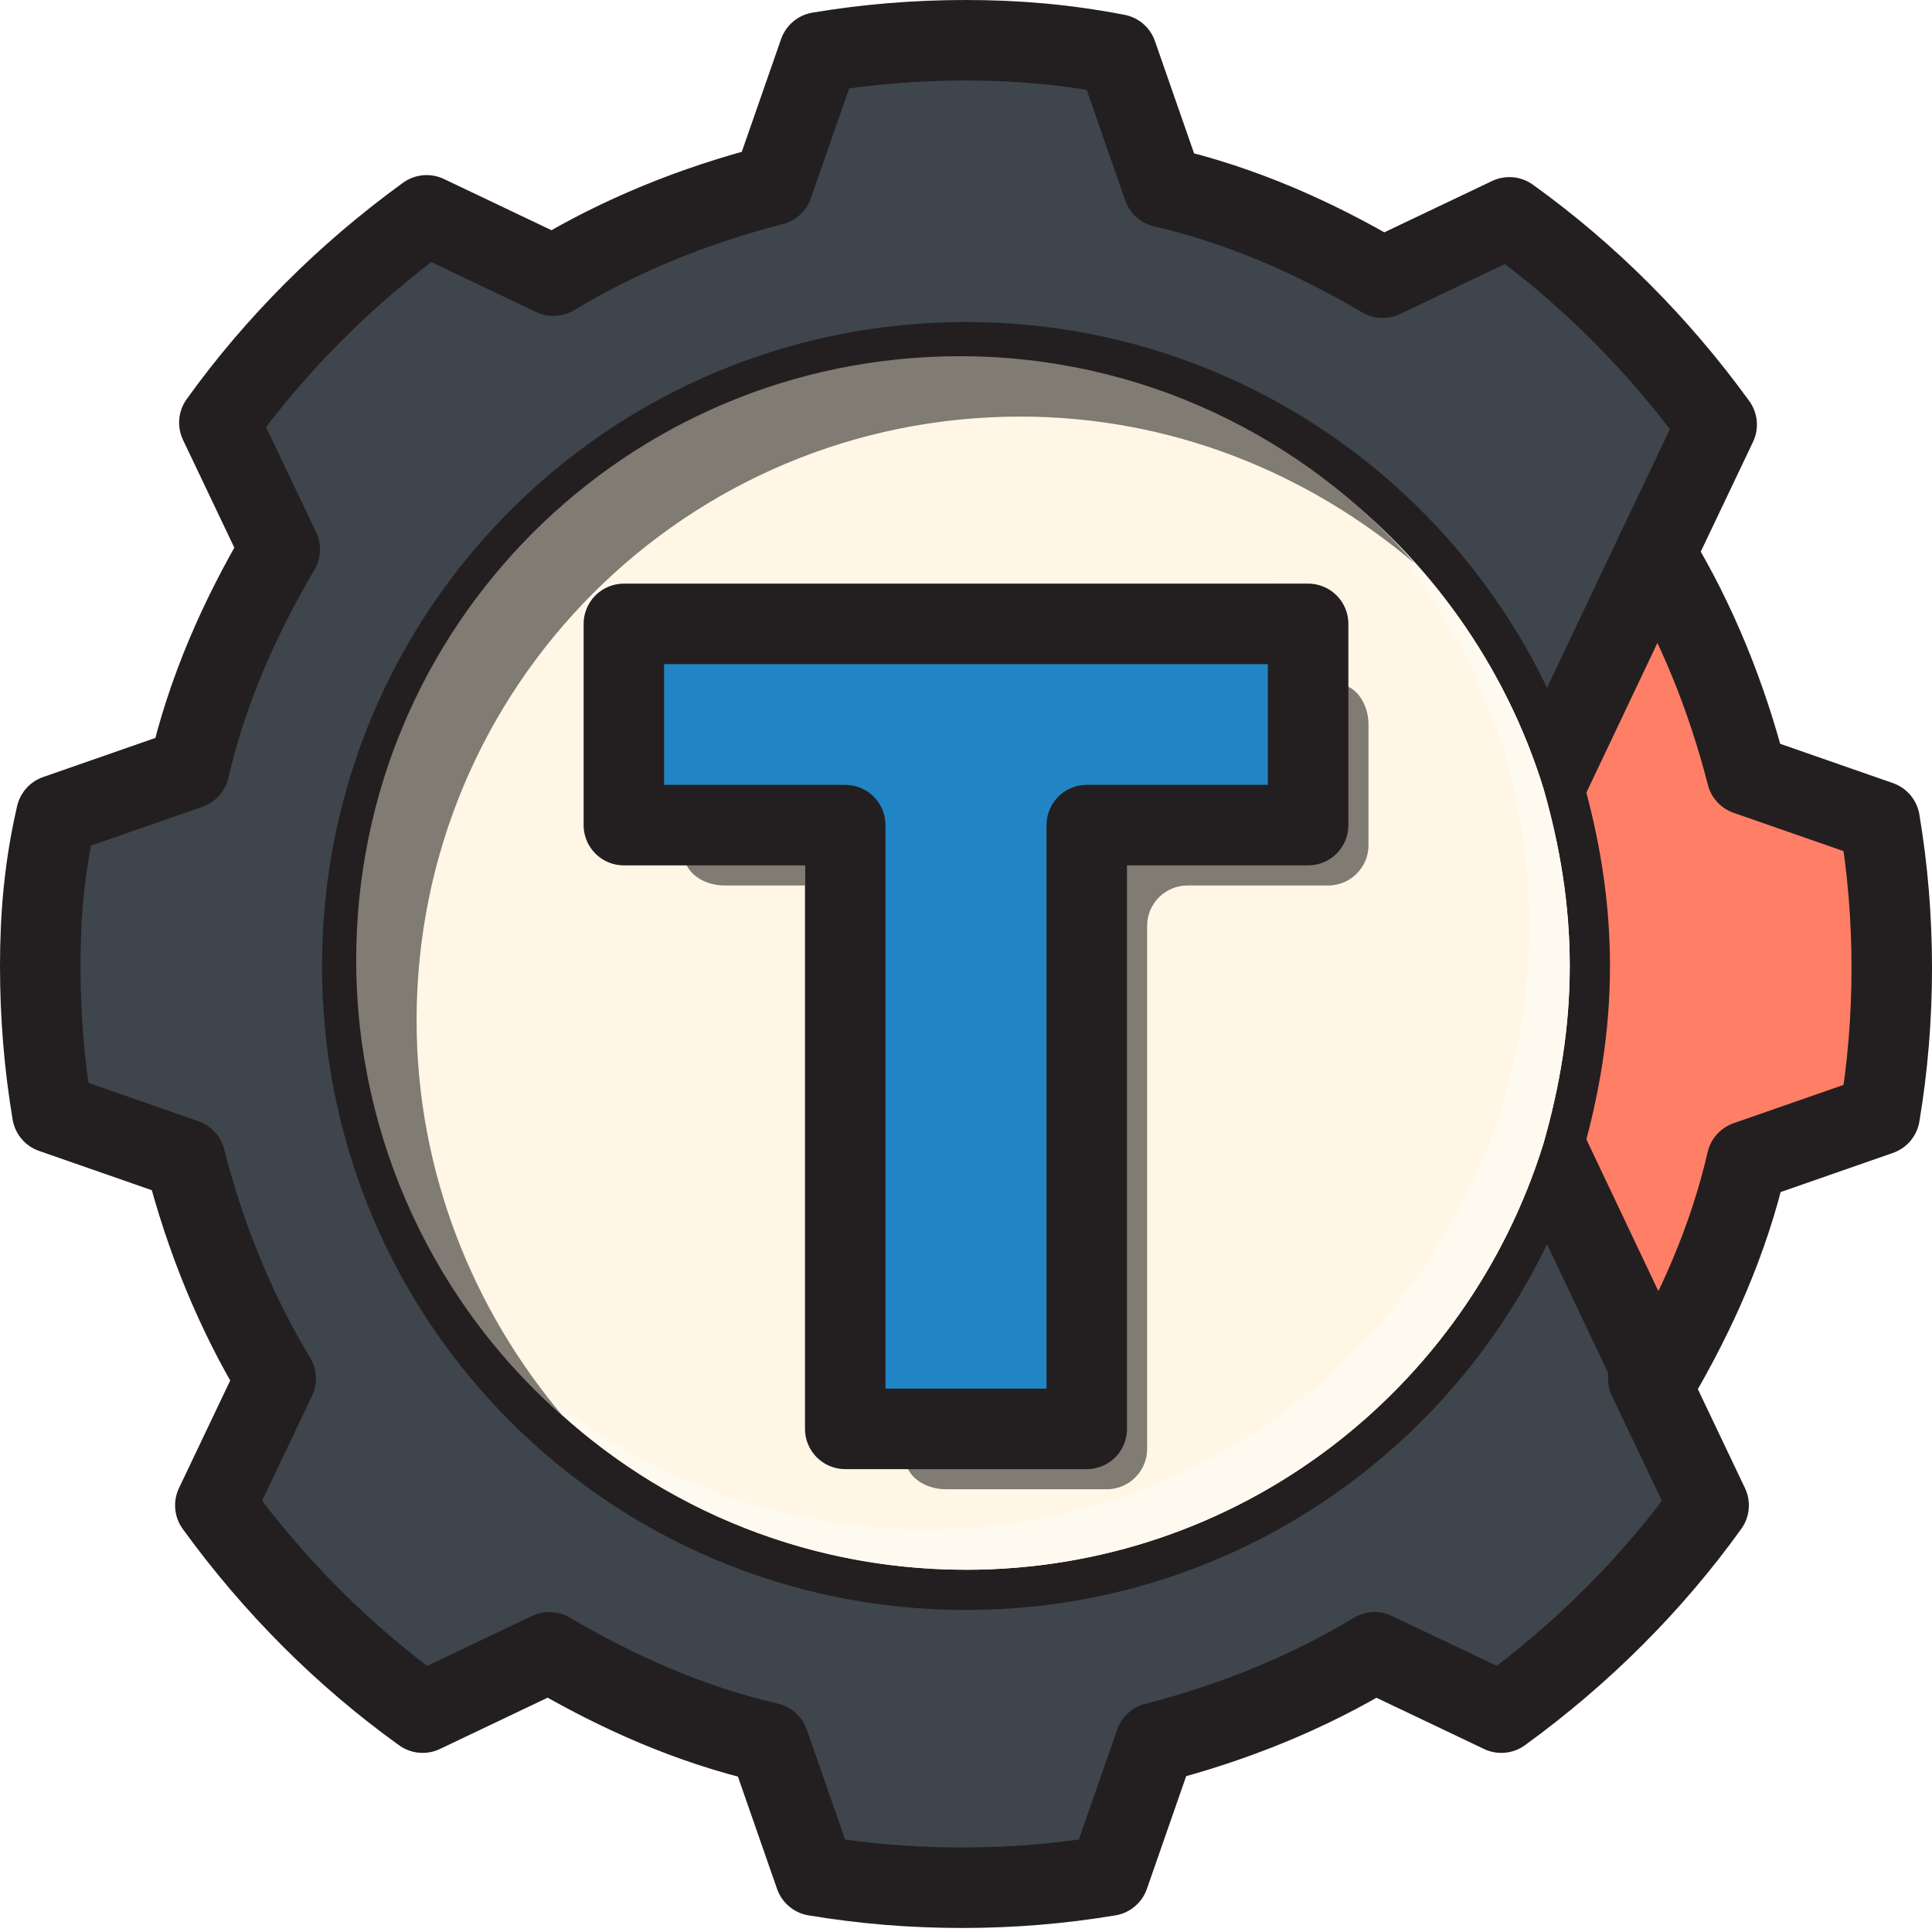
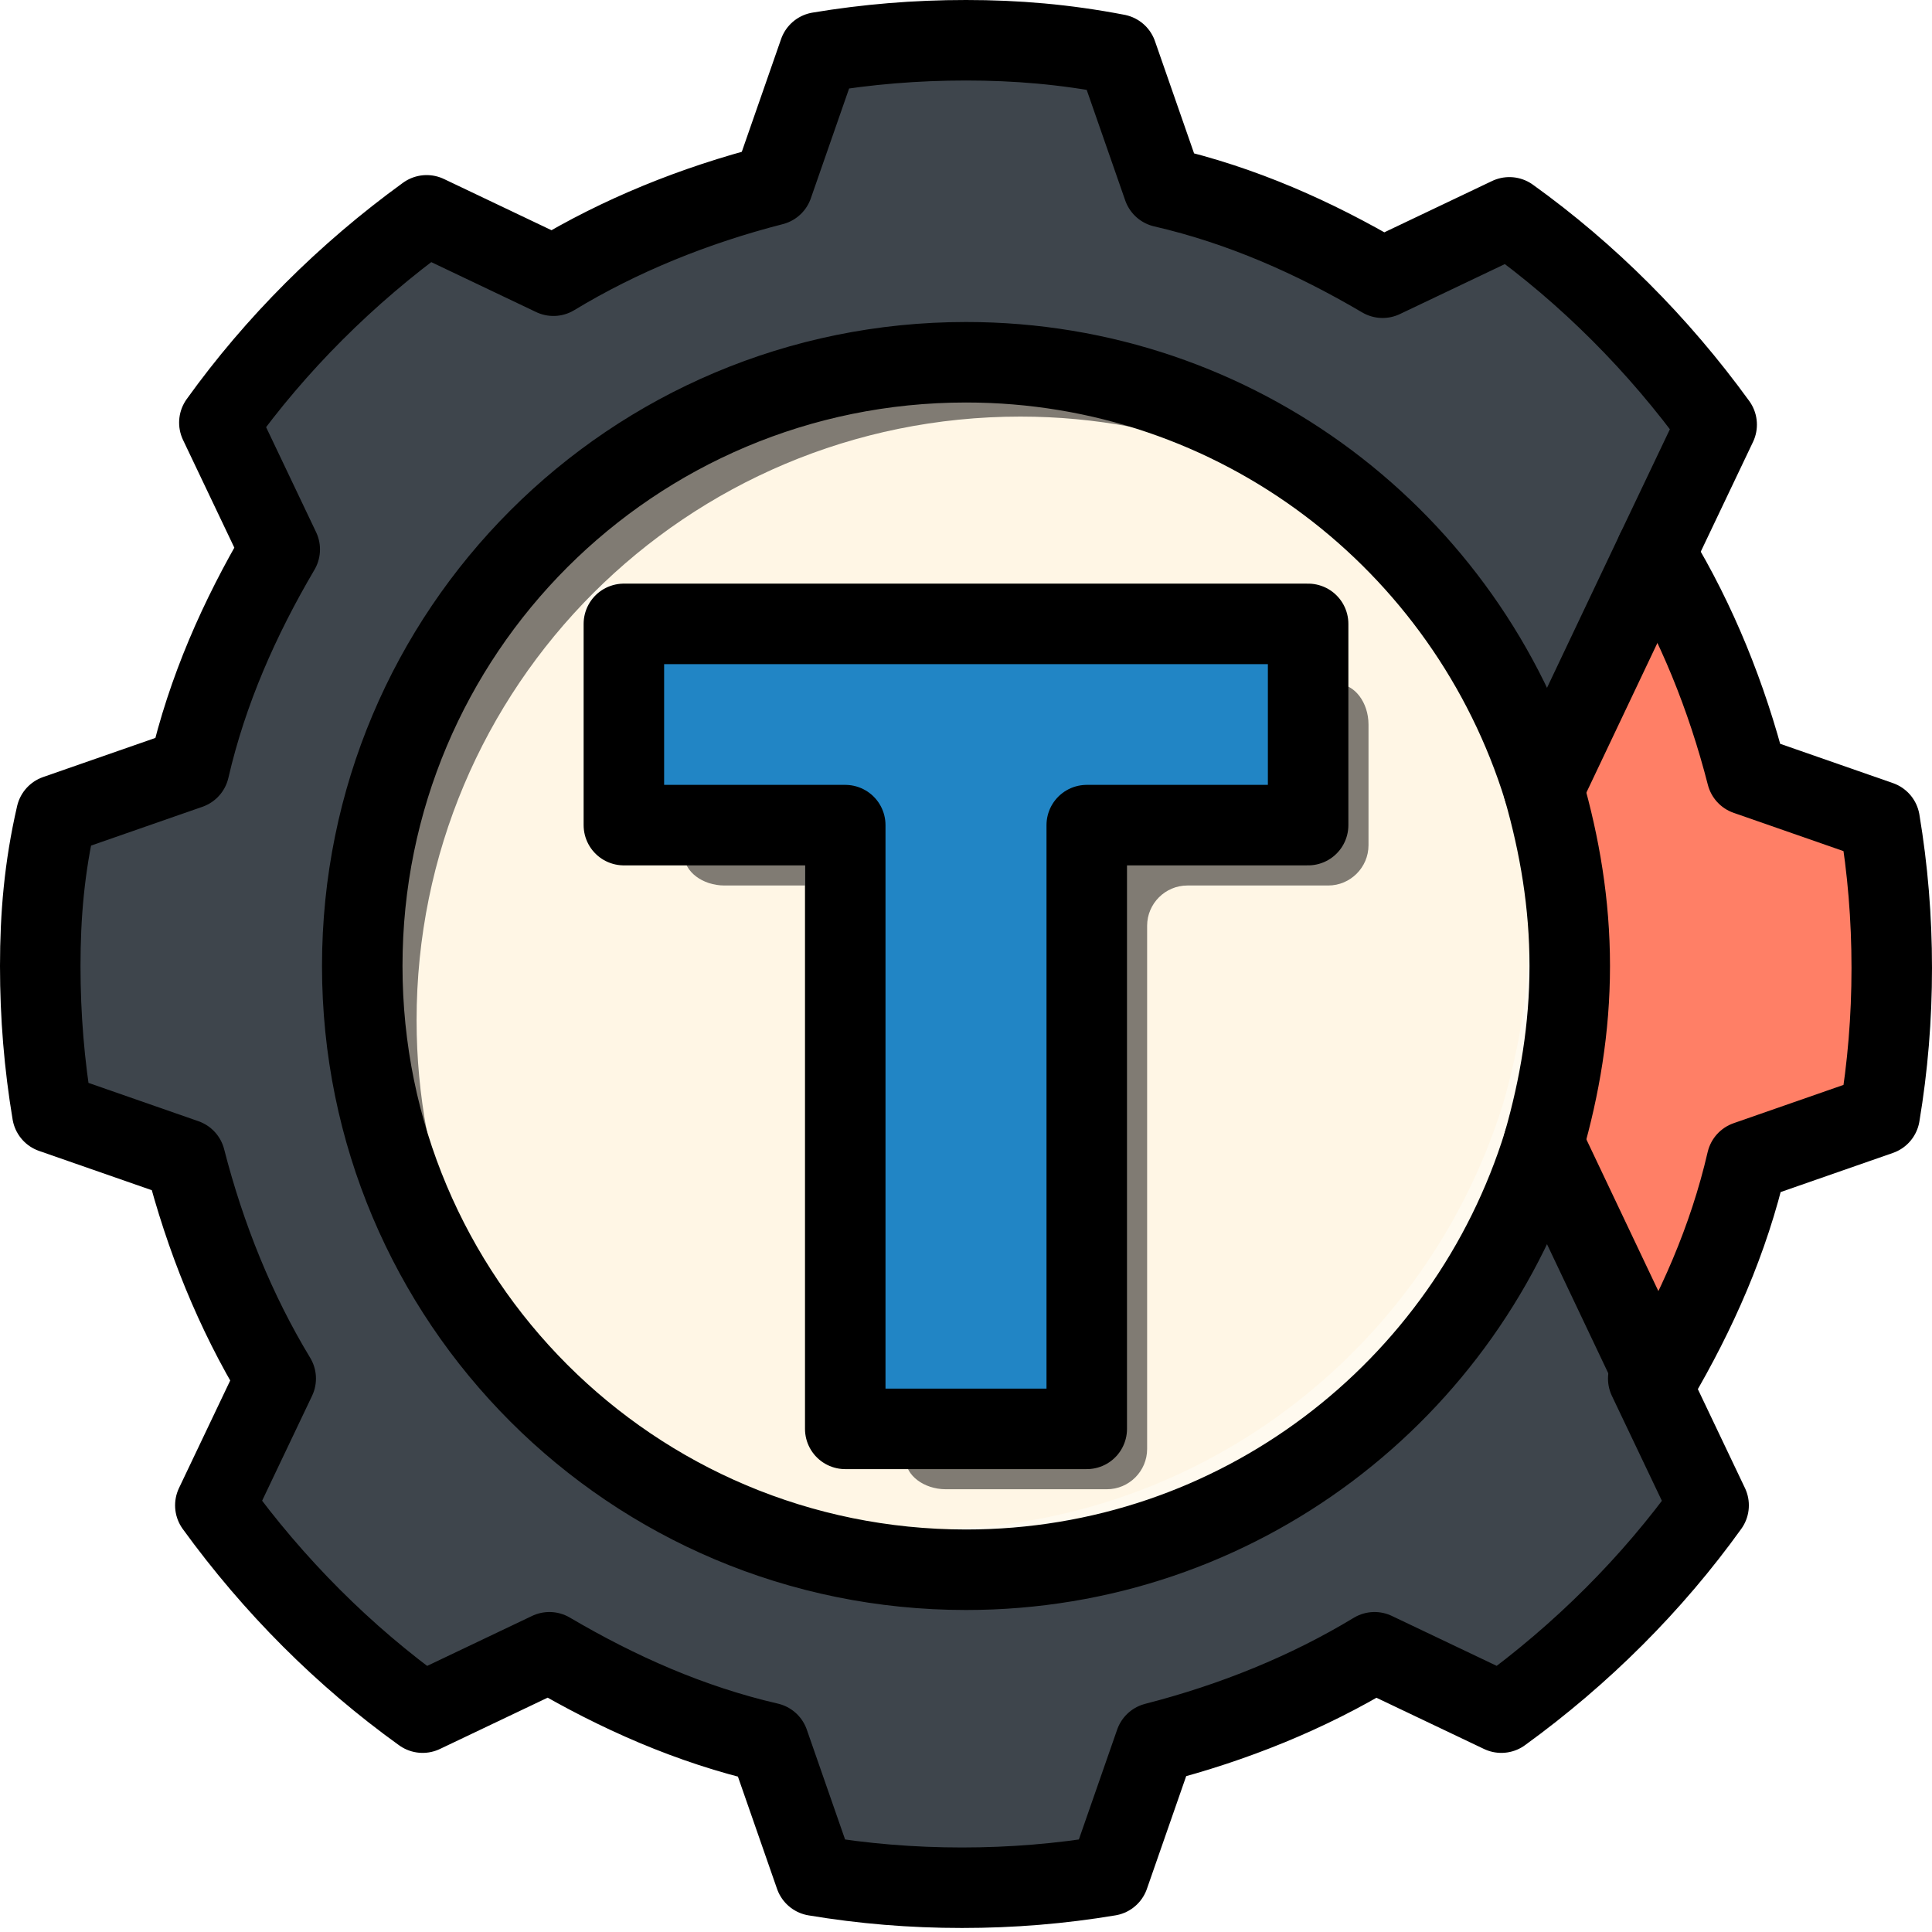
- <svg xmlns="http://www.w3.org/2000/svg" id="Layer_1" viewBox="0 0 96 96">
-   <style>.st0{fill:#ff7f66}.st1{fill:#3e454c}.st2{fill:#2185c5}.st3{fill:none;stroke:#231f20;stroke-width:4;stroke-linecap:round;stroke-linejoin:round;stroke-miterlimit:10}.st4{fill:#fff6e5}.st5{fill:#807b73}.st6{fill:#fffaef}</style>
-   <g id="XMLID_3_">
-     <path id="XMLID_39_" class="st0" d="M93.4 40.7c.4 2.4.6 4.8.6 7.3s-.2 4.9-.6 7.3l-6.6 2.3c-1 3.9-2.5 7.6-4.5 10.9l-5.6-11.8C77.5 54 78 51.1 78 48s-.5-6-1.3-8.8l5.6-11.8c2 3.4 3.6 7 4.5 10.9l6.6 2.4z" />
-     <path id="XMLID_38_" class="st1" d="M85.3 21.1l-3 6.3-5.6 11.8C72.9 26.9 61.5 18 48 18c-16.6 0-30 13.4-30 30s13.4 30 30 30c13.5 0 24.9-8.9 28.7-21.2l5.6 11.8 3 6.3c-2.9 4-6.4 7.5-10.3 10.3l-6.3-3c-3.4 2-7 3.6-10.9 4.5l-2.3 6.6c-2.6.5-5 .7-7.5.7s-4.9-.2-7.3-.6l-2.3-6.6c-3.9-1-7.6-2.5-10.9-4.5l-6.3 3c-4-2.9-7.5-6.4-10.3-10.3l3-6.3c-2-3.4-3.6-7-4.5-10.9l-6.6-2.3c-.6-2.6-.8-5-.8-7.5s.2-4.9.6-7.3l6.6-2.3c1-3.9 2.5-7.6 4.5-10.9l-3-6.3c2.9-4 6.4-7.5 10.3-10.3l6.3 3c3.4-2 7-3.6 10.9-4.5l2.3-6.6c2.6-.6 5-.8 7.5-.8s4.9.2 7.3.6l2.3 6.6c3.9 1 7.6 2.5 10.9 4.5l6.3-3c4.1 2.9 7.6 6.4 10.5 10.4z" />
+ <svg xmlns="http://www.w3.org/2000/svg" id="TimolawlLogo" viewBox="0 0 96 96">
+   <style>
+         .st0{fill:#ff7f66}
+         .st1{fill:#3e454c}
+         .st2{fill:#fff6e5}
+         .st3{fill:#807b73}
+         .st4{fill:#fffaef}
+         .st5{fill:#2185c5}
+         .st6{fill:none;
+             stroke: #000000;
+         /*    stroke:#231f20; */
+ 
+             stroke-width:4;
+             stroke-linecap:round;
+             stroke-linejoin:round;
+             stroke-miterlimit:10
+             }
+     </style>
+   <g id="cog-color">
+     <path id="small-segment-color" class="st0" d="M93.4 40.7c.4 2.4.6 4.8.6 7.3s-.2 4.9-.6 7.3l-6.6 2.3c-1 3.9-2.5 7.6-4.5 10.9l-5.6-11.8C77.5 54 78 51.1 78 48s-.5-6-1.3-8.8l5.6-11.8c2 3.4 3.6 7 4.5 10.9l6.6 2.4z" />
+     <path id="large-segment-color" class="st1" d="M85.3 21.1l-3 6.3-5.6 11.8C72.9 26.9 61.5 18 48 18c-16.6 0-30 13.4-30 30s13.4 30 30 30c13.5 0 24.9-8.9 28.7-21.2l5.6 11.8 3 6.3c-2.9 4-6.4 7.5-10.3 10.3l-6.3-3c-3.4 2-7 3.6-10.9 4.5l-2.3 6.6c-2.6.5-5 .7-7.5.7s-4.9-.2-7.3-.6l-2.3-6.6c-3.9-1-7.6-2.5-10.9-4.5l-6.3 3c-4-2.9-7.5-6.4-10.3-10.3l3-6.3c-2-3.4-3.6-7-4.5-10.9l-6.6-2.3c-.6-2.6-.8-5-.8-7.5s.2-4.9.6-7.3l6.6-2.3c1-3.9 2.5-7.6 4.5-10.9l-3-6.3c2.9-4 6.4-7.5 10.3-10.3l6.3 3c3.4-2 7-3.6 10.9-4.5l2.3-6.6c2.6-.6 5-.8 7.5-.8s4.9.2 7.3.6l2.3 6.6c3.9 1 7.6 2.5 10.9 4.5l6.3-3c4.1 2.9 7.6 6.4 10.5 10.4z" />
  </g>
-   <path id="XMLID_34_" class="st2" d="M65 31v10H54v30H42V41H31V31z" />
-   <path id="XMLID_32_" class="st3" d="M82.3 68.6c2-3.4 3.6-7 4.5-10.9l6.6-2.3c.4-2.4.6-4.8.6-7.3s-.2-4.9-.6-7.3l-6.6-2.3c-1-3.9-2.5-7.6-4.5-10.9" />
-   <path id="XMLID_31_" class="st3" d="M76.7 39.2l5.6-11.8" />
-   <path id="XMLID_30_" class="st3" d="M76.7 56.8l5.6 11.8" />
-   <path id="XMLID_29_" class="st3" d="M82.3 27.4l3-6.3c-2.9-4-6.4-7.5-10.3-10.3l-6.3 3c-3.4-2-7-3.6-10.9-4.5l-2.3-6.6c-2.6-.5-5-.7-7.5-.7s-4.9.2-7.3.6l-2.3 6.6c-3.9 1-7.6 2.5-10.9 4.5l-6.3-3c-4 2.9-7.5 6.4-10.3 10.3l3 6.3c-2 3.4-3.6 7-4.5 10.9l-6.6 2.3c-.6 2.6-.8 5-.8 7.5s.2 4.9.6 7.3l6.6 2.3c1 3.9 2.5 7.6 4.5 10.9l-3 6.3c2.9 4 6.4 7.5 10.3 10.3l6.3-3c3.4 2 7 3.6 10.9 4.5l2.3 6.6c2.4.4 4.8.6 7.3.6s4.9-.2 7.3-.6l2.3-6.6c3.9-1 7.6-2.5 10.9-4.5l6.3 3c4-2.9 7.5-6.4 10.3-10.3l-3-6.3" />
-   <path id="XMLID_28_" class="st3" d="M76.7 39.2C77.5 42 78 44.9 78 48s-.5 6-1.3 8.8C72.9 69.1 61.5 78 48 78c-16.6 0-30-13.4-30-30s13.4-30 30-30c13.5 0 24.9 8.9 28.7 21.2z" />
-   <g id="XMLID_4_">
-     <path id="XMLID_35_" class="st4" d="M76.7 39.2C77.5 42 78 44.9 78 48s-.5 6-1.3 8.8C72.9 69.1 61.5 78 48 78c-16.6 0-30-13.4-30-30s13.4-30 30-30c13.5 0 24.9 8.9 28.7 21.2zM65 41V31H31v10h11v30h12V41h11z" />
-     <g id="XMLID_14_">
-       <path id="XMLID_23_" class="st5" d="M42 42.5c0-.8-.9-1.5-2-1.5h-4c-1.1 0-2 .7-2 1.5s.9 1.5 2 1.5h4c1.1 0 2-.7 2-1.5z" />
+   <g id="inside-color">
+     <path id="circle-background-color" class="st2" d="M76.7 39.2C77.5 42 78 44.9 78 48s-.5 6-1.3 8.8C72.9 69.1 61.5 78 48 78c-16.6 0-30-13.4-30-30s13.4-30 30-30c13.5 0 24.9 8.9 28.7 21.2zM65 41V31H31v10h11v30h12V41h11z" />
+     <path id="T-left-shadow" class="st3" d="M42 42.5c0-.8-.9-1.5-2-1.5h-4c-1.1 0-2 .7-2 1.5s.9 1.5 2 1.5h4c1.1 0 2-.7 2-1.5z" />
+     <path id="T-right-shadow" class="st3" d="M57 46c0-1.1.9-2 2-2h7c1.1 0 2-.9 2-2v-6c0-1.1-.7-2-1.5-2s-1.5.9-1.5 2v3c0 1.1-.9 2-2 2h-7c-1.1 0-2 .9-2 2v26c0 1.1-.9 2-2 2h-5c-1.1 0-2 .7-2 1.5s.9 1.5 2 1.5h8c1.1 0 2-.9 2-2V46z" />
+     <g id="inside-highlight">
+       <path id="XMLID_10_" class="st4" d="M31 31h32v-2H29v10h2z" />
+       <path id="XMLID_11_" class="st4" d="M76.7 39.2c-1.6-5.2-4.6-9.8-8.6-13.4 3 3.2 5.2 7.1 6.6 11.4.8 2.8 1.3 5.7 1.3 8.8s-.5 6-1.3 8.8C70.9 67.1 59.5 76 46 76c-7.8 0-14.9-3-20.2-7.8 5.5 6 13.4 9.8 22.2 9.8 13.5 0 24.9-8.9 28.7-21.2.8-2.8 1.3-5.7 1.3-8.8s-.5-6-1.3-8.8z" />
+       <path id="XMLID_12_" class="st4" d="M40 41h2v28h-2z" />
    </g>
-     <g id="XMLID_15_">
-       <path id="XMLID_21_" class="st5" d="M57 46c0-1.1.9-2 2-2h7c1.1 0 2-.9 2-2v-6c0-1.1-.7-2-1.5-2s-1.5.9-1.5 2v3c0 1.1-.9 2-2 2h-7c-1.1 0-2 .9-2 2v26c0 1.1-.9 2-2 2h-5c-1.1 0-2 .7-2 1.5s.9 1.5 2 1.5h8c1.1 0 2-.9 2-2V46z" />
-     </g>
-     <g id="XMLID_9_">
-       <path id="XMLID_10_" class="st6" d="M31 31h32v-2H29v10h2z" />
-       <path id="XMLID_11_" class="st6" d="M76.7 39.2c-1.6-5.2-4.6-9.8-8.6-13.4 3 3.2 5.2 7.1 6.6 11.4.8 2.8 1.3 5.7 1.3 8.8s-.5 6-1.3 8.8C70.9 67.1 59.5 76 46 76c-7.8 0-14.9-3-20.2-7.8 5.5 6 13.4 9.8 22.2 9.8 13.5 0 24.9-8.9 28.7-21.2.8-2.8 1.3-5.7 1.3-8.8s-.5-6-1.3-8.8z" />
-       <path id="XMLID_12_" class="st6" d="M40 41h2v28h-2z" />
-     </g>
-     <path id="XMLID_16_" class="st5" d="M20.7 50.7c0-16.6 13.4-30 30-30 7.5 0 14.3 2.8 19.6 7.3-5.5-6.3-13.6-10.3-22.6-10.3-16.6 0-30 13.4-30 30 0 9 4 17.2 10.3 22.7-4.5-5.3-7.3-12.2-7.3-19.7z" />
-     <path id="XMLID_27_" class="st3" d="M31 31v10h11v30h12V41h11V31z" />
+     <path id="circle-inside-shadow" class="st3" d="M20.7 50.7c0-16.6 13.4-30 30-30 7.5 0 14.3 2.8 19.6 7.3-5.5-6.3-13.6-10.3-22.6-10.3-16.6 0-30 13.4-30 30 0 9 4 17.2 10.3 22.7-4.5-5.3-7.3-12.2-7.3-19.7z" />
+     <path id="T-color" class="st5" d="M65 31v10H54v30H42V41H31V31z" />
  </g>
+   <g id="cog-outline">
+     <path id="outline-small" class="st6" d="M82.3 68.6c2-3.4 3.6-7 4.5-10.9l6.6-2.3c.4-2.4.6-4.8.6-7.3s-.2-4.9-.6-7.3l-6.6-2.3c-1-3.9-2.5-7.6-4.5-10.9" />
+     <path id="outline-segment-top" class="st6" d="M76.7 39.2l5.6-11.8" />
+     <path id="outline-segment-bottom" class="st6" d="M76.7 56.8l5.6 11.8" />
+     <path id="outline-large" class="st6" d="M82.3 27.4l3-6.3c-2.9-4-6.4-7.5-10.3-10.3l-6.3 3c-3.4-2-7-3.6-10.9-4.5l-2.3-6.6c-2.6-.5-5-.7-7.5-.7s-4.9.2-7.3.6l-2.3 6.6c-3.9 1-7.6 2.5-10.9 4.5l-6.3-3c-4 2.9-7.5 6.4-10.3 10.3l3 6.3c-2 3.4-3.6 7-4.5 10.9l-6.6 2.3c-.6 2.6-.8 5-.8 7.5s.2 4.9.6 7.3l6.6 2.3c1 3.9 2.5 7.6 4.5 10.9l-3 6.3c2.9 4 6.4 7.5 10.3 10.3l6.3-3c3.4 2 7 3.6 10.9 4.5l2.3 6.6c2.4.4 4.8.6 7.3.6s4.9-.2 7.3-.6l2.3-6.6c3.9-1 7.6-2.5 10.9-4.5l6.3 3c4-2.9 7.5-6.4 10.3-10.3l-3-6.3" />
+   </g>
+   <path id="circle-outline" class="st6" d="M76.7 39.2C77.5 42 78 44.9 78 48s-.5 6-1.3 8.8C72.9 69.1 61.5 78 48 78c-16.6 0-30-13.4-30-30s13.4-30 30-30c13.5 0 24.9 8.9 28.7 21.2z" />
+   <path id="T-outline" class="st6" d="M31 31v10h11v30h12V41h11V31z" />
</svg>
